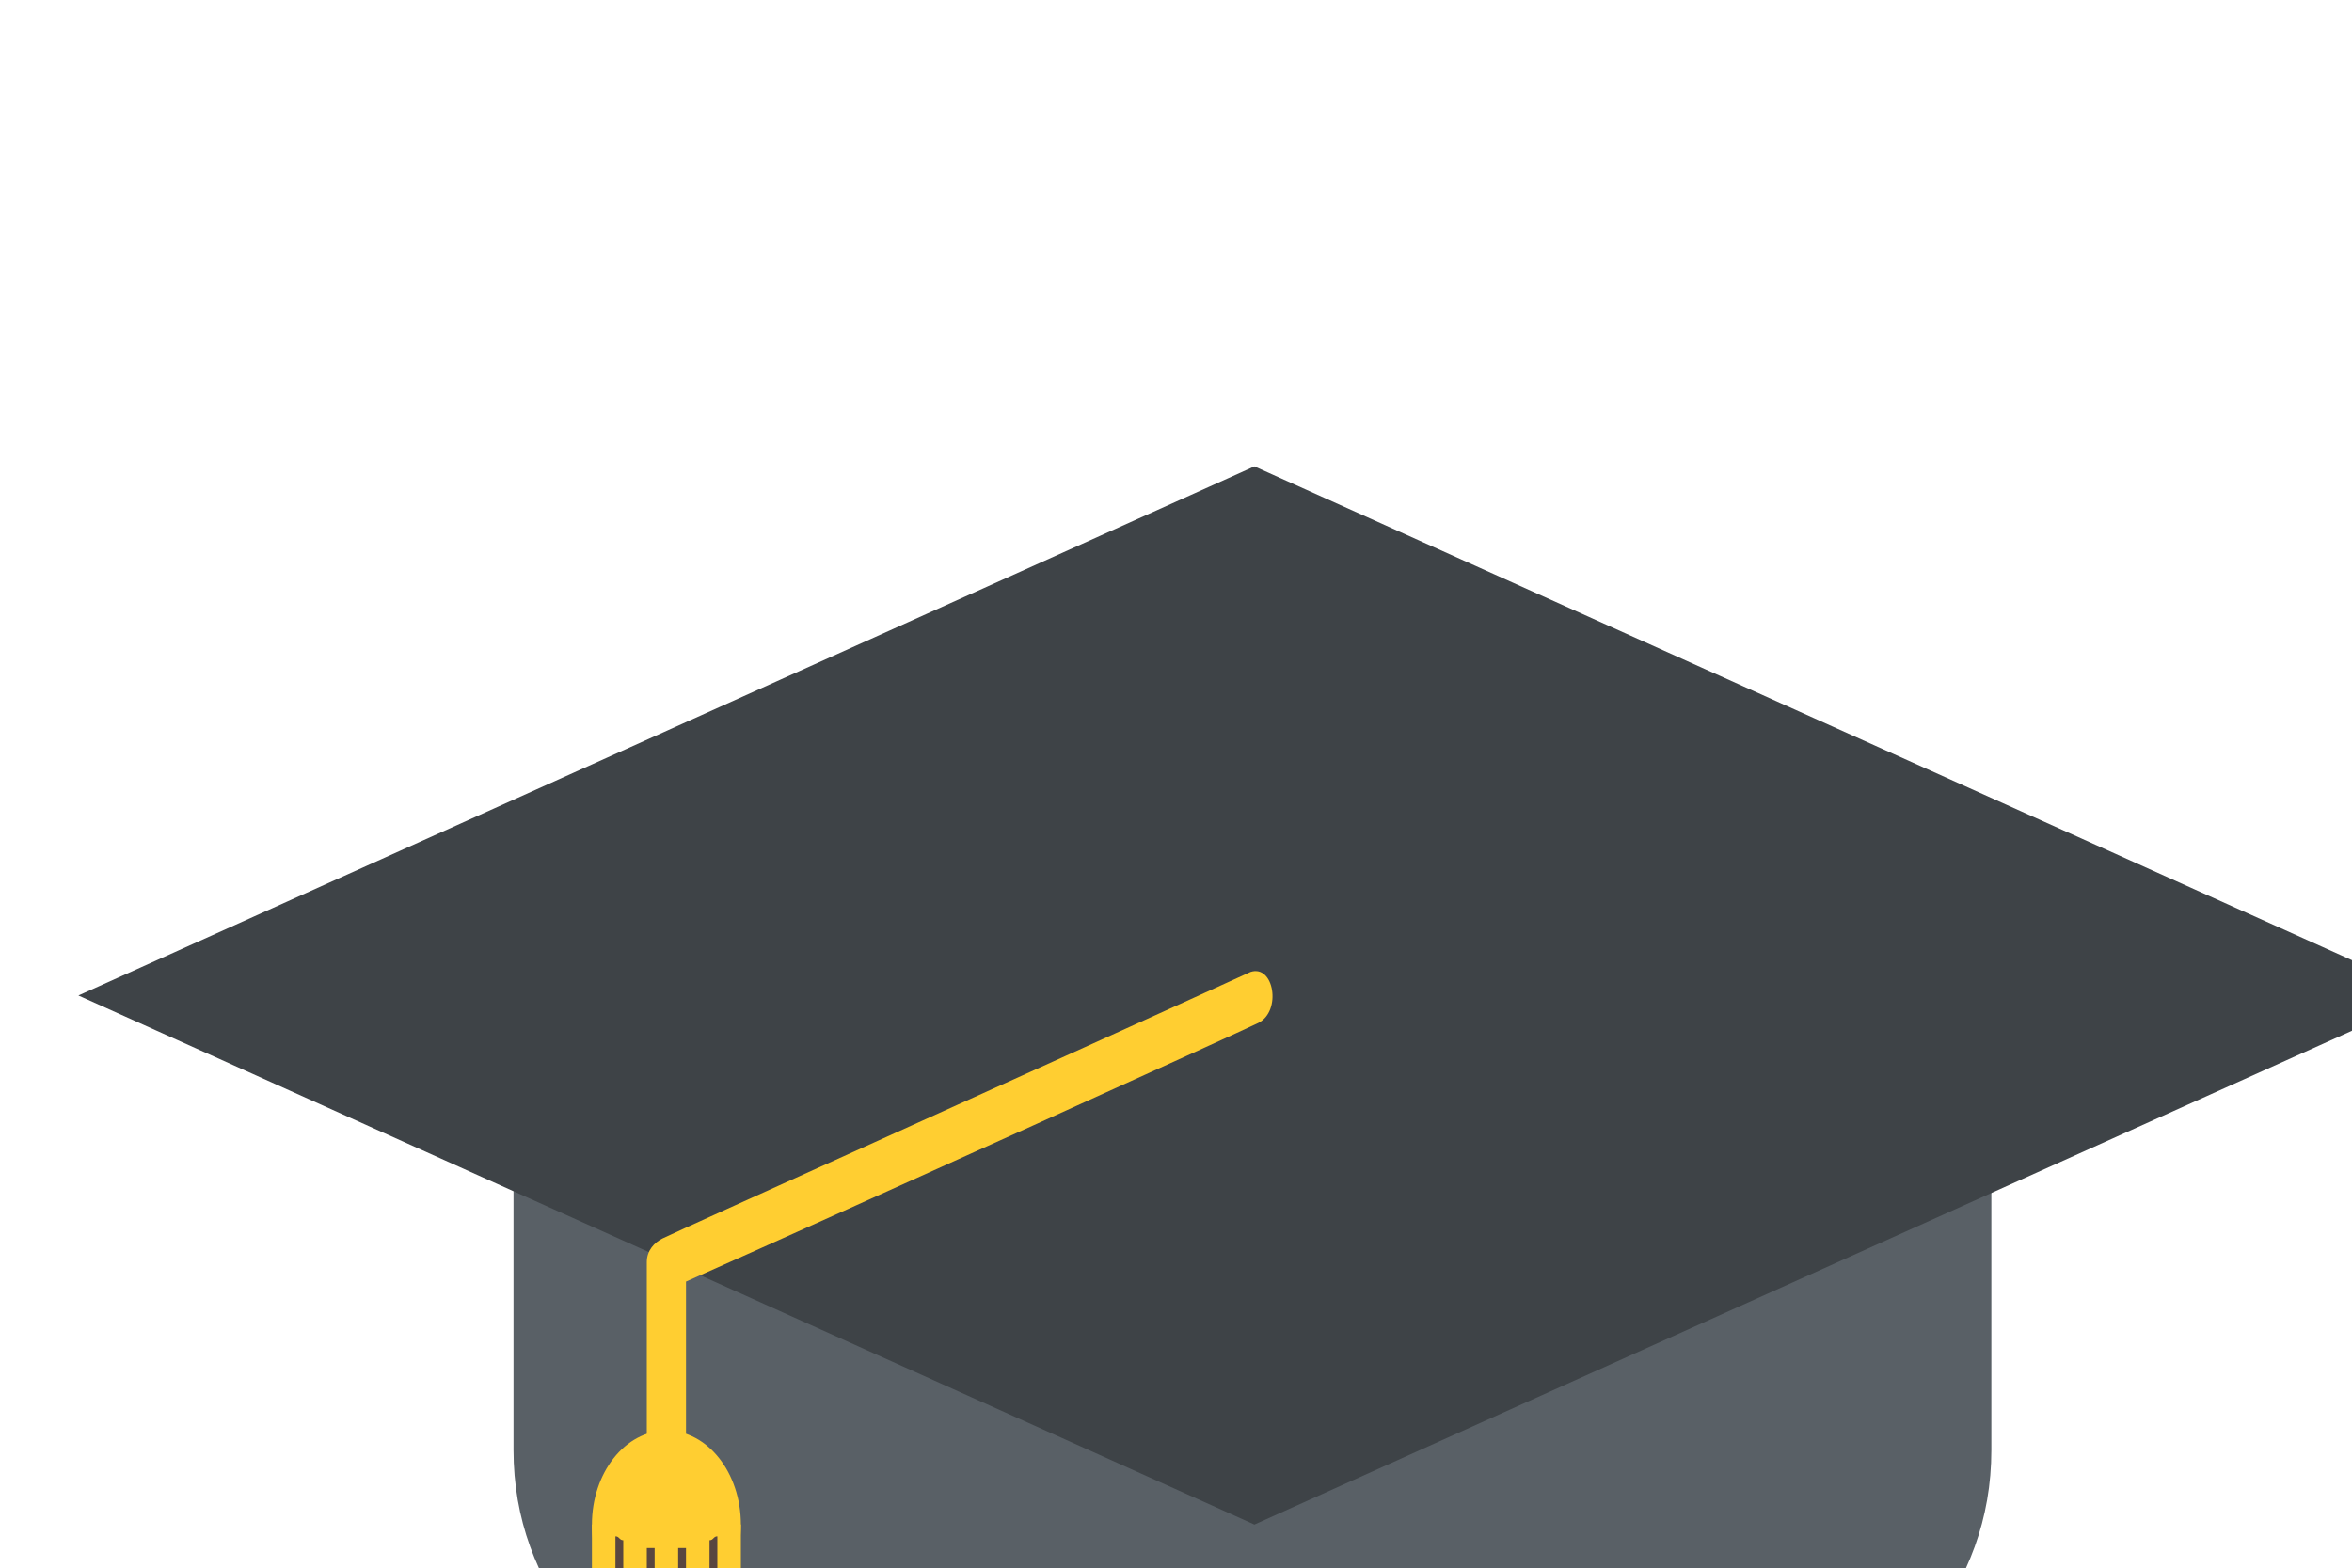
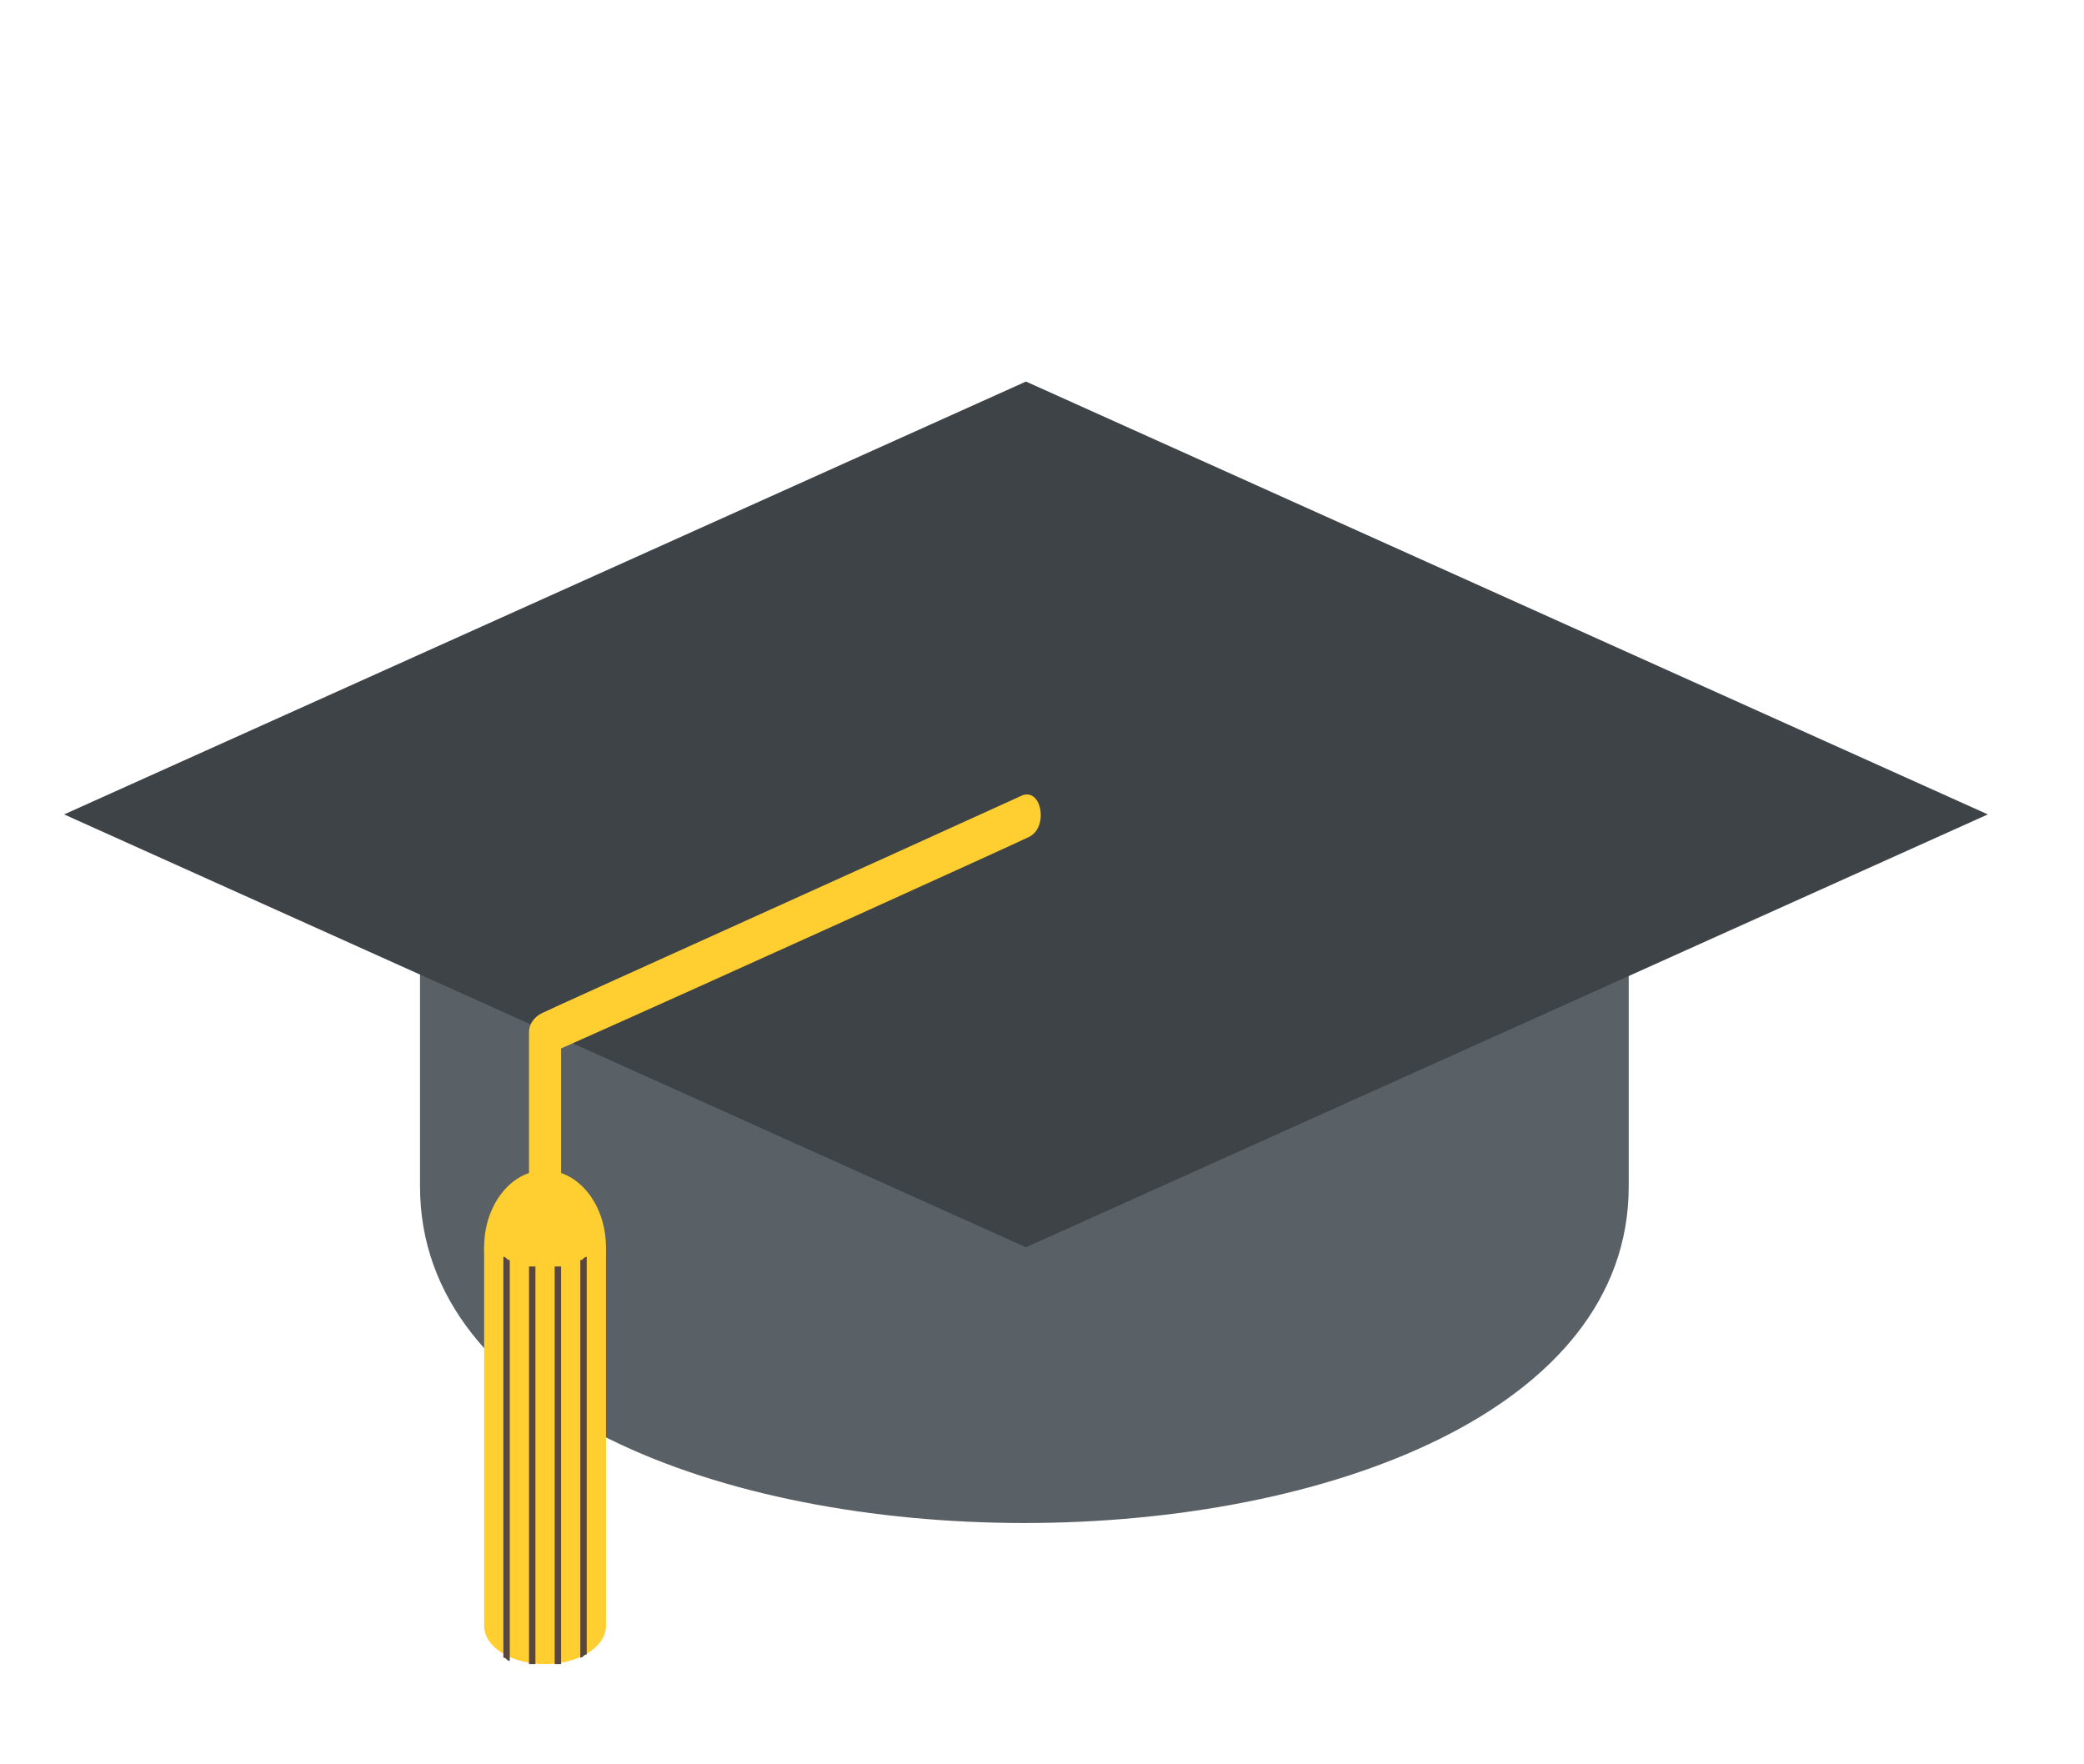
- <svg xmlns="http://www.w3.org/2000/svg">
+ <svg xmlns="http://www.w3.org/2000/svg" viewBox="0 0 65 55">
  <path d="M13.1,30.2V37c0,14,37.7,14,37.7,0v-6.8H13.1z" fill="#596066" />
  <path fill="#3e4347" d="M62 25.4 32 38.9 2 25.4 32 11.9z" />
  <g fill="#ffce31">
    <path d="m31.9 24.8c-4.6 2.1-14.6 6.6-15 6.8-.2.1-.4.3-.4.6 0 2.2 0 4.5 0 6.8 0 .8 1 .8 1 0 0-2.1 0-4.2 0-6.3 4.5-2 14.2-6.4 14.6-6.6.6-.3.4-1.5-.2-1.3" />
    <ellipse cx="17" cy="38.9" rx="1.9" ry="2.4" />
    <path d="m17 51.9c1 0 1.9-.5 1.9-1.2v-11.8h-3.8v11.8c0 .7.9 1.2 1.9 1.2" />
  </g>
  <g fill="#594640">
    <path d="m18.3 39.2c-.1 0-.1.1-.2.1v12.4c.1 0 .1-.1.2-.1v-12.4" />
    <path d="m17.5 39.5c-.1 0-.1 0-.2 0v12.4c.1 0 .1 0 .2 0v-12.4" />
    <path d="m16.7 39.5c-.1 0-.1 0-.2 0v12.4c.1 0 .1 0 .2 0v-12.4" />
    <path d="m15.9 39.3c-.1 0-.1-.1-.2-.1v12.5c.1 0 .1.1.2.1v-12.5" />
  </g>
</svg>
